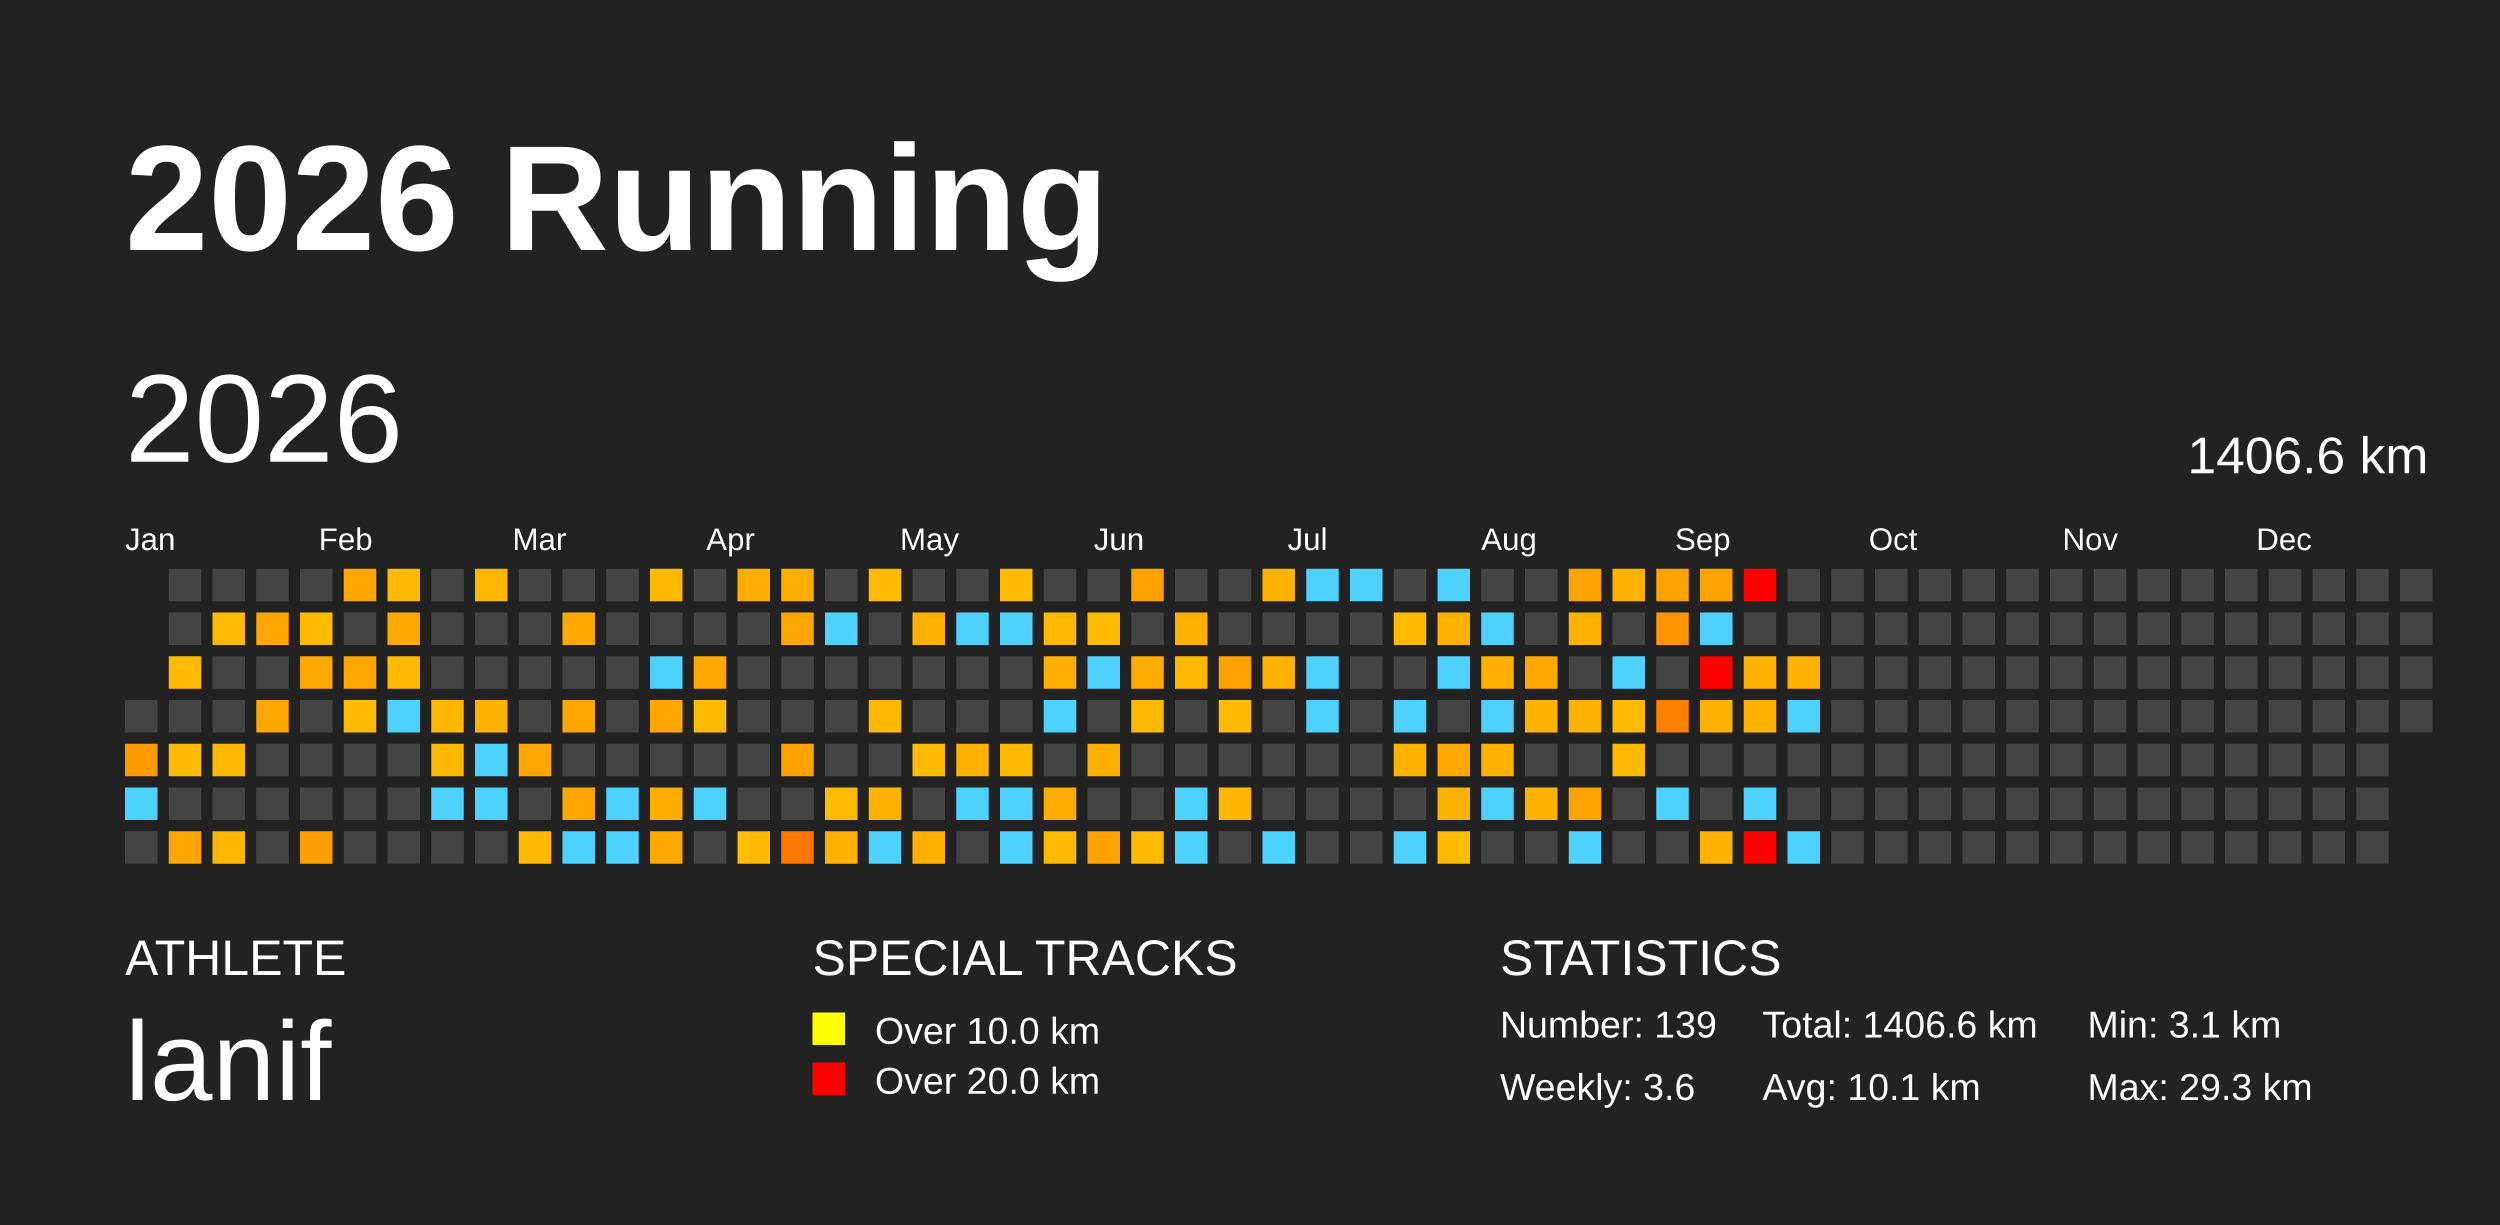
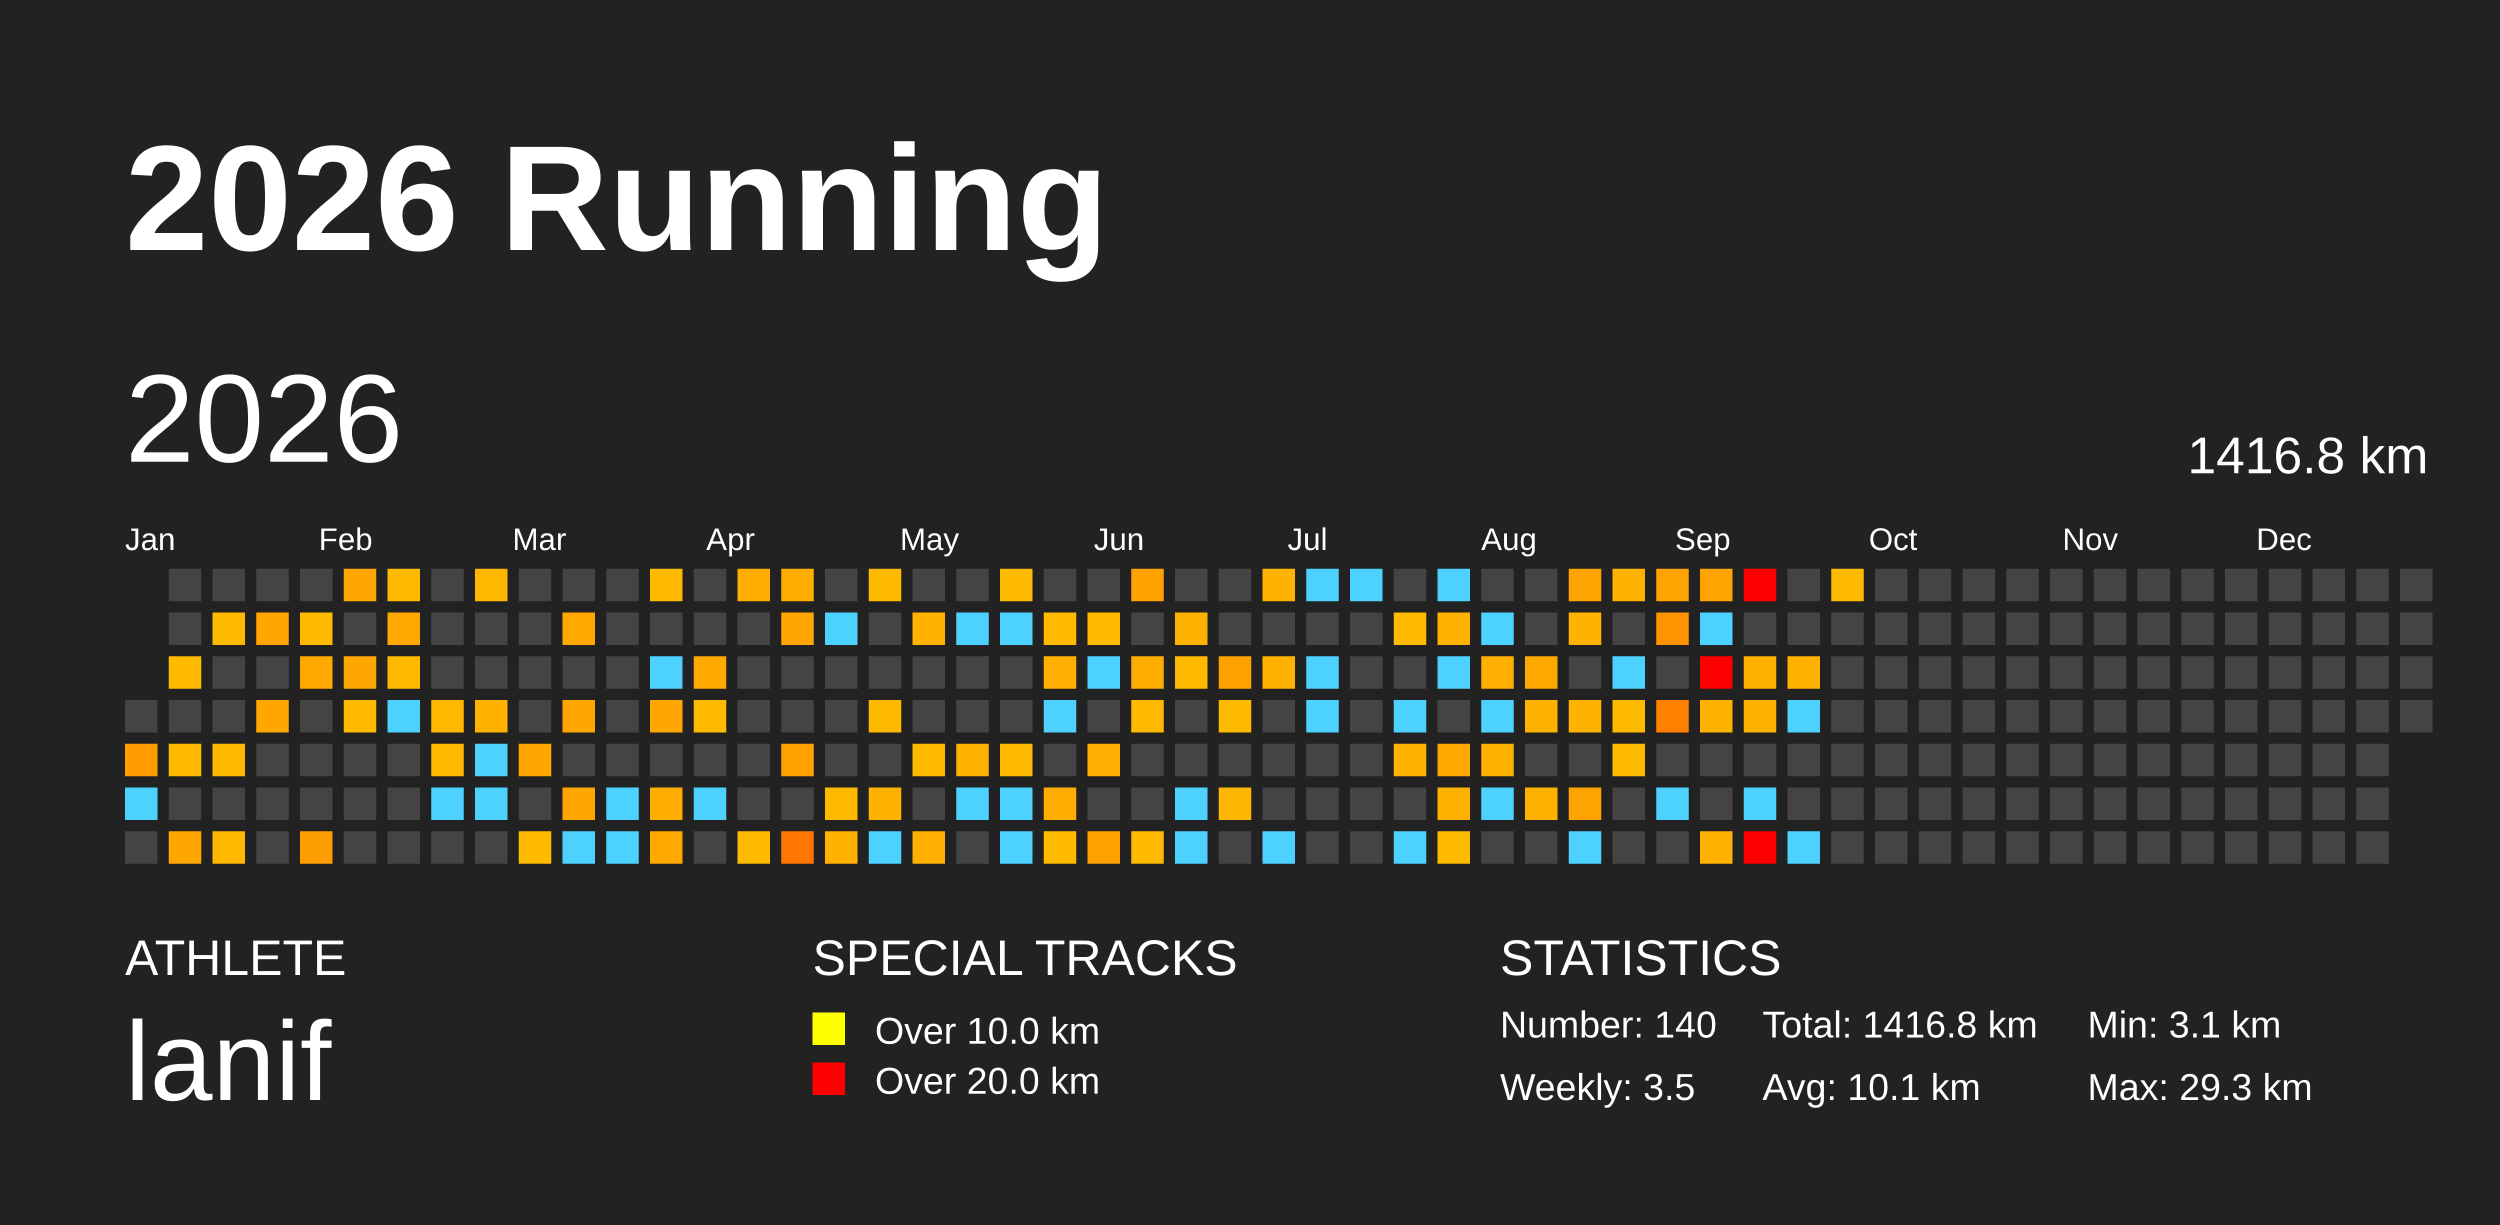
<svg xmlns="http://www.w3.org/2000/svg" baseProfile="full" height="98mm" version="1.1" viewBox="0,0,200,98" width="200mm">
  <defs />
  <rect fill="#222222" height="98" width="200" x="0" y="0" />
  <text fill="#FFFFFF" style="font-size:12px; font-family:Arial; font-weight:bold;" x="10" y="20">2026 Running</text>
  <text fill="#FFFFFF" style="font-size:4px; font-family:Arial" x="10" y="78">ATHLETE</text>
  <text fill="#FFFFFF" style="font-size:9px; font-family:Arial" x="10" y="88">lanif</text>
  <text fill="#FFFFFF" style="font-size:4px; font-family:Arial" x="65" y="78">SPECIAL TRACKS</text>
  <rect fill="yellow" height="2.6" width="2.6" x="65" y="81" />
  <text fill="#FFFFFF" style="font-size:3px; font-family:Arial" x="70" y="83.5">Over 10.0 km</text>
  <rect fill="red" height="2.6" width="2.6" x="65" y="85" />
  <text fill="#FFFFFF" style="font-size:3px; font-family:Arial" x="70" y="87.5">Over 20.0 km</text>
  <text fill="#FFFFFF" style="font-size:4px; font-family:Arial" x="120" y="78">STATISTICS</text>
-   <text fill="#FFFFFF" style="font-size:3px; font-family:Arial" x="120" y="83">Number: 139</text>
-   <text fill="#FFFFFF" style="font-size:3px; font-family:Arial" x="120" y="88">Weekly: 3.6</text>
-   <text fill="#FFFFFF" style="font-size:3px; font-family:Arial" x="141" y="83">Total: 1406.6 km</text>
+   <text fill="#FFFFFF" style="font-size:3px; font-family:Arial" x="120" y="83">Number: 140</text>
+   <text fill="#FFFFFF" style="font-size:3px; font-family:Arial" x="120" y="88">Weekly: 3.5</text>
+   <text fill="#FFFFFF" style="font-size:3px; font-family:Arial" x="141" y="83">Total: 1416.8 km</text>
  <text fill="#FFFFFF" style="font-size:3px; font-family:Arial" x="141" y="88">Avg: 10.1 km</text>
  <text fill="#FFFFFF" style="font-size:3px; font-family:Arial" x="167" y="83">Min: 3.1 km</text>
  <text fill="#FFFFFF" style="font-size:3px; font-family:Arial" x="167" y="88">Max: 29.3 km</text>
  <text dominant-baseline="hanging" fill="#FFFFFF" style="font-size:10.0px; font-family:Arial;" x="10" y="30">2026</text>
-   <text dominant-baseline="hanging" fill="#FFFFFF" style="font-size:4.125px; font-family:Arial;" x="175" y="35">1406.6 km</text>
+   <text dominant-baseline="hanging" fill="#FFFFFF" style="font-size:4.125px; font-family:Arial;" x="175" y="35">1416.8 km</text>
  <text fill="#FFFFFF" style="font-size:2.5px; font-family:Arial" x="10.0" y="44">Jan</text>
  <text fill="#FFFFFF" style="font-size:2.5px; font-family:Arial" x="25.5" y="44">Feb</text>
  <text fill="#FFFFFF" style="font-size:2.5px; font-family:Arial" x="41.0" y="44">Mar</text>
  <text fill="#FFFFFF" style="font-size:2.5px; font-family:Arial" x="56.5" y="44">Apr</text>
  <text fill="#FFFFFF" style="font-size:2.5px; font-family:Arial" x="72.0" y="44">May</text>
  <text fill="#FFFFFF" style="font-size:2.5px; font-family:Arial" x="87.5" y="44">Jun</text>
  <text fill="#FFFFFF" style="font-size:2.5px; font-family:Arial" x="103.0" y="44">Jul</text>
  <text fill="#FFFFFF" style="font-size:2.5px; font-family:Arial" x="118.5" y="44">Aug</text>
  <text fill="#FFFFFF" style="font-size:2.5px; font-family:Arial" x="134.0" y="44">Sep</text>
  <text fill="#FFFFFF" style="font-size:2.5px; font-family:Arial" x="149.5" y="44">Oct</text>
  <text fill="#FFFFFF" style="font-size:2.5px; font-family:Arial" x="165.0" y="44">Nov</text>
  <text fill="#FFFFFF" style="font-size:2.5px; font-family:Arial" x="180.5" y="44">Dec</text>
  <rect fill="#444444" height="2.6" width="2.6" x="10.0" y="56.0" />
  <rect fill="#ff9d00" height="2.6" width="2.6" x="10.0" y="59.5" />
  <rect fill="#4dd2ff" height="2.6" width="2.6" x="10.0" y="63.0" />
  <rect fill="#444444" height="2.6" width="2.6" x="10.0" y="66.5" />
  <rect fill="#444444" height="2.6" width="2.6" x="13.5" y="45.5" />
  <rect fill="#444444" height="2.6" width="2.6" x="13.5" y="49.0" />
  <rect fill="#ffbb00" height="2.6" width="2.6" x="13.5" y="52.5" />
  <rect fill="#444444" height="2.6" width="2.6" x="13.5" y="56.0" />
  <rect fill="#ffbb00" height="2.6" width="2.6" x="13.5" y="59.5" />
  <rect fill="#444444" height="2.6" width="2.6" x="13.5" y="63.0" />
  <rect fill="#ffa700" height="2.6" width="2.6" x="13.5" y="66.5" />
  <rect fill="#444444" height="2.6" width="2.6" x="17.0" y="45.5" />
  <rect fill="#ffbb00" height="2.6" width="2.6" x="17.0" y="49.0" />
  <rect fill="#444444" height="2.6" width="2.6" x="17.0" y="52.5" />
  <rect fill="#444444" height="2.6" width="2.6" x="17.0" y="56.0" />
  <rect fill="#ffba00" height="2.6" width="2.6" x="17.0" y="59.5" />
  <rect fill="#444444" height="2.6" width="2.6" x="17.0" y="63.0" />
  <rect fill="#ffb700" height="2.6" width="2.6" x="17.0" y="66.5" />
  <rect fill="#444444" height="2.6" width="2.6" x="20.5" y="45.5" />
  <rect fill="#ffa600" height="2.6" width="2.6" x="20.5" y="49.0" />
  <rect fill="#444444" height="2.6" width="2.6" x="20.5" y="52.5" />
  <rect fill="#ffa700" height="2.6" width="2.6" x="20.5" y="56.0" />
  <rect fill="#444444" height="2.6" width="2.6" x="20.5" y="59.5" />
  <rect fill="#444444" height="2.6" width="2.6" x="20.5" y="63.0" />
  <rect fill="#444444" height="2.6" width="2.6" x="20.5" y="66.5" />
  <rect fill="#444444" height="2.6" width="2.6" x="24.0" y="45.5" />
  <rect fill="#ffbb00" height="2.6" width="2.6" x="24.0" y="49.0" />
  <rect fill="#ffa800" height="2.6" width="2.6" x="24.0" y="52.5" />
  <rect fill="#444444" height="2.6" width="2.6" x="24.0" y="56.0" />
  <rect fill="#444444" height="2.6" width="2.6" x="24.0" y="59.5" />
  <rect fill="#444444" height="2.6" width="2.6" x="24.0" y="63.0" />
  <rect fill="#ff9e00" height="2.6" width="2.6" x="24.0" y="66.5" />
  <rect fill="#ffa700" height="2.6" width="2.6" x="27.5" y="45.5" />
  <rect fill="#444444" height="2.6" width="2.6" x="27.5" y="49.0" />
  <rect fill="#ffa700" height="2.6" width="2.6" x="27.5" y="52.5" />
  <rect fill="#ffbb00" height="2.6" width="2.6" x="27.5" y="56.0" />
  <rect fill="#444444" height="2.6" width="2.6" x="27.5" y="59.5" />
  <rect fill="#444444" height="2.6" width="2.6" x="27.5" y="63.0" />
  <rect fill="#444444" height="2.6" width="2.6" x="27.5" y="66.5" />
  <rect fill="#ffba00" height="2.6" width="2.6" x="31.0" y="45.5" />
  <rect fill="#ffa800" height="2.6" width="2.6" x="31.0" y="49.0" />
  <rect fill="#ffba00" height="2.6" width="2.6" x="31.0" y="52.5" />
  <rect fill="#4dd2ff" height="2.6" width="2.6" x="31.0" y="56.0" />
  <rect fill="#444444" height="2.6" width="2.6" x="31.0" y="59.5" />
  <rect fill="#444444" height="2.6" width="2.6" x="31.0" y="63.0" />
  <rect fill="#444444" height="2.6" width="2.6" x="31.0" y="66.5" />
  <rect fill="#444444" height="2.6" width="2.6" x="34.5" y="45.5" />
  <rect fill="#444444" height="2.6" width="2.6" x="34.5" y="49.0" />
  <rect fill="#444444" height="2.6" width="2.6" x="34.5" y="52.5" />
  <rect fill="#ffb700" height="2.6" width="2.6" x="34.5" y="56.0" />
  <rect fill="#ffb700" height="2.6" width="2.6" x="34.5" y="59.5" />
  <rect fill="#4dd2ff" height="2.6" width="2.6" x="34.5" y="63.0" />
  <rect fill="#444444" height="2.6" width="2.6" x="34.5" y="66.5" />
  <rect fill="#ffb700" height="2.6" width="2.6" x="38.0" y="45.5" />
  <rect fill="#444444" height="2.6" width="2.6" x="38.0" y="49.0" />
  <rect fill="#444444" height="2.6" width="2.6" x="38.0" y="52.5" />
  <rect fill="#ffb300" height="2.6" width="2.6" x="38.0" y="56.0" />
  <rect fill="#4dd2ff" height="2.6" width="2.6" x="38.0" y="59.5" />
  <rect fill="#4dd2ff" height="2.6" width="2.6" x="38.0" y="63.0" />
  <rect fill="#444444" height="2.6" width="2.6" x="38.0" y="66.5" />
  <rect fill="#444444" height="2.6" width="2.6" x="41.5" y="45.5" />
  <rect fill="#444444" height="2.6" width="2.6" x="41.5" y="49.0" />
  <rect fill="#444444" height="2.6" width="2.6" x="41.5" y="52.5" />
  <rect fill="#444444" height="2.6" width="2.6" x="41.5" y="56.0" />
  <rect fill="#ffa700" height="2.6" width="2.6" x="41.5" y="59.5" />
  <rect fill="#444444" height="2.6" width="2.6" x="41.5" y="63.0" />
  <rect fill="#ffbb00" height="2.6" width="2.6" x="41.5" y="66.5" />
  <rect fill="#444444" height="2.6" width="2.6" x="45.0" y="45.5" />
  <rect fill="#ffa800" height="2.6" width="2.6" x="45.0" y="49.0" />
  <rect fill="#444444" height="2.6" width="2.6" x="45.0" y="52.5" />
  <rect fill="#ffa700" height="2.6" width="2.6" x="45.0" y="56.0" />
  <rect fill="#444444" height="2.6" width="2.6" x="45.0" y="59.5" />
  <rect fill="#ffa700" height="2.6" width="2.6" x="45.0" y="63.0" />
  <rect fill="#4dd2ff" height="2.6" width="2.6" x="45.0" y="66.5" />
  <rect fill="#444444" height="2.6" width="2.6" x="48.5" y="45.5" />
  <rect fill="#444444" height="2.6" width="2.6" x="48.5" y="49.0" />
  <rect fill="#444444" height="2.6" width="2.6" x="48.5" y="52.5" />
  <rect fill="#444444" height="2.6" width="2.6" x="48.5" y="56.0" />
  <rect fill="#444444" height="2.6" width="2.6" x="48.5" y="59.5" />
  <rect fill="#4dd2ff" height="2.6" width="2.6" x="48.5" y="63.0" />
  <rect fill="#4dd2ff" height="2.6" width="2.6" x="48.5" y="66.5" />
  <rect fill="#ffba00" height="2.6" width="2.6" x="52.0" y="45.5" />
  <rect fill="#444444" height="2.6" width="2.6" x="52.0" y="49.0" />
  <rect fill="#4dd2ff" height="2.6" width="2.6" x="52.0" y="52.5" />
  <rect fill="#ffa700" height="2.6" width="2.6" x="52.0" y="56.0" />
  <rect fill="#444444" height="2.6" width="2.6" x="52.0" y="59.5" />
  <rect fill="#ffae00" height="2.6" width="2.6" x="52.0" y="63.0" />
  <rect fill="#ffa800" height="2.6" width="2.6" x="52.0" y="66.5" />
  <rect fill="#444444" height="2.6" width="2.6" x="55.5" y="45.5" />
  <rect fill="#444444" height="2.6" width="2.6" x="55.5" y="49.0" />
  <rect fill="#ffa800" height="2.6" width="2.6" x="55.5" y="52.5" />
  <rect fill="#ffbb00" height="2.6" width="2.6" x="55.5" y="56.0" />
  <rect fill="#444444" height="2.6" width="2.6" x="55.5" y="59.5" />
  <rect fill="#4dd2ff" height="2.6" width="2.6" x="55.5" y="63.0" />
  <rect fill="#444444" height="2.6" width="2.6" x="55.5" y="66.5" />
  <rect fill="#ffae00" height="2.6" width="2.6" x="59.0" y="45.5" />
  <rect fill="#444444" height="2.6" width="2.6" x="59.0" y="49.0" />
  <rect fill="#444444" height="2.6" width="2.6" x="59.0" y="52.5" />
  <rect fill="#444444" height="2.6" width="2.6" x="59.0" y="56.0" />
  <rect fill="#444444" height="2.6" width="2.6" x="59.0" y="59.5" />
  <rect fill="#444444" height="2.6" width="2.6" x="59.0" y="63.0" />
  <rect fill="#ffbb00" height="2.6" width="2.6" x="59.0" y="66.5" />
  <rect fill="#ffae00" height="2.6" width="2.6" x="62.5" y="45.5" />
  <rect fill="#ffa700" height="2.6" width="2.6" x="62.5" y="49.0" />
  <rect fill="#444444" height="2.6" width="2.6" x="62.5" y="52.5" />
  <rect fill="#444444" height="2.6" width="2.6" x="62.5" y="56.0" />
  <rect fill="#ffa200" height="2.6" width="2.6" x="62.5" y="59.5" />
  <rect fill="#444444" height="2.6" width="2.6" x="62.5" y="63.0" />
  <rect fill="#ff7600" height="2.6" width="2.6" x="62.5" y="66.5" />
  <rect fill="#444444" height="2.6" width="2.6" x="66.0" y="45.5" />
  <rect fill="#4dd2ff" height="2.6" width="2.6" x="66.0" y="49.0" />
  <rect fill="#444444" height="2.6" width="2.6" x="66.0" y="52.5" />
  <rect fill="#444444" height="2.6" width="2.6" x="66.0" y="56.0" />
  <rect fill="#444444" height="2.6" width="2.6" x="66.0" y="59.5" />
  <rect fill="#ffbb00" height="2.6" width="2.6" x="66.0" y="63.0" />
  <rect fill="#ffb200" height="2.6" width="2.6" x="66.0" y="66.5" />
  <rect fill="#ffbb00" height="2.6" width="2.6" x="69.5" y="45.5" />
  <rect fill="#444444" height="2.6" width="2.6" x="69.5" y="49.0" />
  <rect fill="#444444" height="2.6" width="2.6" x="69.5" y="52.5" />
  <rect fill="#ffba00" height="2.6" width="2.6" x="69.5" y="56.0" />
  <rect fill="#444444" height="2.6" width="2.6" x="69.5" y="59.5" />
  <rect fill="#ffb200" height="2.6" width="2.6" x="69.5" y="63.0" />
  <rect fill="#4dd2ff" height="2.6" width="2.6" x="69.5" y="66.5" />
  <rect fill="#444444" height="2.6" width="2.6" x="73.0" y="45.5" />
  <rect fill="#ffb200" height="2.6" width="2.6" x="73.0" y="49.0" />
  <rect fill="#444444" height="2.6" width="2.6" x="73.0" y="52.5" />
  <rect fill="#444444" height="2.6" width="2.6" x="73.0" y="56.0" />
  <rect fill="#ffbb00" height="2.6" width="2.6" x="73.0" y="59.5" />
  <rect fill="#444444" height="2.6" width="2.6" x="73.0" y="63.0" />
  <rect fill="#ffb000" height="2.6" width="2.6" x="73.0" y="66.5" />
  <rect fill="#444444" height="2.6" width="2.6" x="76.5" y="45.5" />
  <rect fill="#4dd2ff" height="2.6" width="2.6" x="76.5" y="49.0" />
  <rect fill="#444444" height="2.6" width="2.6" x="76.5" y="52.5" />
  <rect fill="#444444" height="2.6" width="2.6" x="76.5" y="56.0" />
  <rect fill="#ffb100" height="2.6" width="2.6" x="76.5" y="59.5" />
  <rect fill="#4dd2ff" height="2.6" width="2.6" x="76.5" y="63.0" />
  <rect fill="#444444" height="2.6" width="2.6" x="76.5" y="66.5" />
  <rect fill="#ffbb00" height="2.6" width="2.6" x="80.0" y="45.5" />
  <rect fill="#4dd2ff" height="2.6" width="2.6" x="80.0" y="49.0" />
  <rect fill="#444444" height="2.6" width="2.6" x="80.0" y="52.5" />
  <rect fill="#444444" height="2.6" width="2.6" x="80.0" y="56.0" />
  <rect fill="#ffba00" height="2.6" width="2.6" x="80.0" y="59.5" />
  <rect fill="#4dd2ff" height="2.6" width="2.6" x="80.0" y="63.0" />
  <rect fill="#4dd2ff" height="2.6" width="2.6" x="80.0" y="66.5" />
  <rect fill="#444444" height="2.6" width="2.6" x="83.5" y="45.5" />
  <rect fill="#ffba00" height="2.6" width="2.6" x="83.5" y="49.0" />
  <rect fill="#ffaf00" height="2.6" width="2.6" x="83.5" y="52.5" />
  <rect fill="#4dd2ff" height="2.6" width="2.6" x="83.5" y="56.0" />
  <rect fill="#444444" height="2.6" width="2.6" x="83.5" y="59.5" />
  <rect fill="#ffad00" height="2.6" width="2.6" x="83.5" y="63.0" />
  <rect fill="#ffbb00" height="2.6" width="2.6" x="83.5" y="66.5" />
  <rect fill="#444444" height="2.6" width="2.6" x="87.0" y="45.5" />
  <rect fill="#ffbb00" height="2.6" width="2.6" x="87.0" y="49.0" />
  <rect fill="#4dd2ff" height="2.6" width="2.6" x="87.0" y="52.5" />
  <rect fill="#444444" height="2.6" width="2.6" x="87.0" y="56.0" />
  <rect fill="#ffaf00" height="2.6" width="2.6" x="87.0" y="59.5" />
  <rect fill="#444444" height="2.6" width="2.6" x="87.0" y="63.0" />
  <rect fill="#ffa200" height="2.6" width="2.6" x="87.0" y="66.5" />
  <rect fill="#ffa200" height="2.6" width="2.6" x="90.5" y="45.5" />
  <rect fill="#444444" height="2.6" width="2.6" x="90.5" y="49.0" />
  <rect fill="#ffac00" height="2.6" width="2.6" x="90.5" y="52.5" />
  <rect fill="#ffba00" height="2.6" width="2.6" x="90.5" y="56.0" />
  <rect fill="#444444" height="2.6" width="2.6" x="90.5" y="59.5" />
  <rect fill="#444444" height="2.6" width="2.6" x="90.5" y="63.0" />
  <rect fill="#ffbb00" height="2.6" width="2.6" x="90.5" y="66.5" />
  <rect fill="#444444" height="2.6" width="2.6" x="94.0" y="45.5" />
  <rect fill="#ffb100" height="2.6" width="2.6" x="94.0" y="49.0" />
  <rect fill="#ffba00" height="2.6" width="2.6" x="94.0" y="52.5" />
  <rect fill="#444444" height="2.6" width="2.6" x="94.0" y="56.0" />
  <rect fill="#444444" height="2.6" width="2.6" x="94.0" y="59.5" />
  <rect fill="#4dd2ff" height="2.6" width="2.6" x="94.0" y="63.0" />
  <rect fill="#4dd2ff" height="2.6" width="2.6" x="94.0" y="66.5" />
  <rect fill="#444444" height="2.6" width="2.6" x="97.5" y="45.5" />
  <rect fill="#444444" height="2.6" width="2.6" x="97.5" y="49.0" />
  <rect fill="#ffa200" height="2.6" width="2.6" x="97.5" y="52.5" />
  <rect fill="#ffbb00" height="2.6" width="2.6" x="97.5" y="56.0" />
  <rect fill="#444444" height="2.6" width="2.6" x="97.5" y="59.5" />
  <rect fill="#ffb600" height="2.6" width="2.6" x="97.5" y="63.0" />
  <rect fill="#444444" height="2.6" width="2.6" x="97.5" y="66.5" />
  <rect fill="#ffb200" height="2.6" width="2.6" x="101.0" y="45.5" />
  <rect fill="#444444" height="2.6" width="2.6" x="101.0" y="49.0" />
  <rect fill="#ffb200" height="2.6" width="2.6" x="101.0" y="52.5" />
  <rect fill="#444444" height="2.6" width="2.6" x="101.0" y="56.0" />
  <rect fill="#444444" height="2.6" width="2.6" x="101.0" y="59.5" />
  <rect fill="#444444" height="2.6" width="2.6" x="101.0" y="63.0" />
  <rect fill="#4dd2ff" height="2.6" width="2.6" x="101.0" y="66.5" />
  <rect fill="#4dd2ff" height="2.6" width="2.6" x="104.5" y="45.5" />
  <rect fill="#444444" height="2.6" width="2.6" x="104.5" y="49.0" />
  <rect fill="#4dd2ff" height="2.6" width="2.6" x="104.5" y="52.5" />
  <rect fill="#4dd2ff" height="2.6" width="2.6" x="104.5" y="56.0" />
  <rect fill="#444444" height="2.6" width="2.6" x="104.5" y="59.5" />
  <rect fill="#444444" height="2.6" width="2.6" x="104.5" y="63.0" />
  <rect fill="#444444" height="2.6" width="2.6" x="104.5" y="66.5" />
  <rect fill="#4dd2ff" height="2.6" width="2.6" x="108.0" y="45.5" />
  <rect fill="#444444" height="2.6" width="2.6" x="108.0" y="49.0" />
  <rect fill="#444444" height="2.6" width="2.6" x="108.0" y="52.5" />
  <rect fill="#444444" height="2.6" width="2.6" x="108.0" y="56.0" />
  <rect fill="#444444" height="2.6" width="2.6" x="108.0" y="59.5" />
  <rect fill="#444444" height="2.6" width="2.6" x="108.0" y="63.0" />
  <rect fill="#444444" height="2.6" width="2.6" x="108.0" y="66.5" />
  <rect fill="#444444" height="2.6" width="2.6" x="111.5" y="45.5" />
  <rect fill="#ffbb00" height="2.6" width="2.6" x="111.5" y="49.0" />
  <rect fill="#444444" height="2.6" width="2.6" x="111.5" y="52.5" />
  <rect fill="#4dd2ff" height="2.6" width="2.6" x="111.5" y="56.0" />
  <rect fill="#ffb200" height="2.6" width="2.6" x="111.5" y="59.5" />
  <rect fill="#444444" height="2.6" width="2.6" x="111.5" y="63.0" />
  <rect fill="#4dd2ff" height="2.6" width="2.6" x="111.5" y="66.5" />
  <rect fill="#4dd2ff" height="2.6" width="2.6" x="115.0" y="45.5" />
  <rect fill="#ffb100" height="2.6" width="2.6" x="115.0" y="49.0" />
  <rect fill="#4dd2ff" height="2.6" width="2.6" x="115.0" y="52.5" />
  <rect fill="#444444" height="2.6" width="2.6" x="115.0" y="56.0" />
  <rect fill="#ffa800" height="2.6" width="2.6" x="115.0" y="59.5" />
  <rect fill="#ffb100" height="2.6" width="2.6" x="115.0" y="63.0" />
  <rect fill="#ffbb00" height="2.6" width="2.6" x="115.0" y="66.5" />
  <rect fill="#444444" height="2.6" width="2.6" x="118.5" y="45.5" />
  <rect fill="#4dd2ff" height="2.6" width="2.6" x="118.5" y="49.0" />
  <rect fill="#ffaf00" height="2.6" width="2.6" x="118.5" y="52.5" />
  <rect fill="#4dd2ff" height="2.6" width="2.6" x="118.5" y="56.0" />
  <rect fill="#ffb100" height="2.6" width="2.6" x="118.5" y="59.5" />
  <rect fill="#4dd2ff" height="2.6" width="2.6" x="118.5" y="63.0" />
  <rect fill="#444444" height="2.6" width="2.6" x="118.5" y="66.5" />
  <rect fill="#444444" height="2.6" width="2.6" x="122.0" y="45.5" />
  <rect fill="#444444" height="2.6" width="2.6" x="122.0" y="49.0" />
  <rect fill="#ffa900" height="2.6" width="2.6" x="122.0" y="52.5" />
  <rect fill="#ffb200" height="2.6" width="2.6" x="122.0" y="56.0" />
  <rect fill="#444444" height="2.6" width="2.6" x="122.0" y="59.5" />
  <rect fill="#ffb100" height="2.6" width="2.6" x="122.0" y="63.0" />
  <rect fill="#444444" height="2.6" width="2.6" x="122.0" y="66.5" />
  <rect fill="#ffa300" height="2.6" width="2.6" x="125.5" y="45.5" />
  <rect fill="#ffb200" height="2.6" width="2.6" x="125.5" y="49.0" />
  <rect fill="#444444" height="2.6" width="2.6" x="125.5" y="52.5" />
  <rect fill="#ffb200" height="2.6" width="2.6" x="125.5" y="56.0" />
  <rect fill="#444444" height="2.6" width="2.6" x="125.5" y="59.5" />
  <rect fill="#ffa300" height="2.6" width="2.6" x="125.5" y="63.0" />
  <rect fill="#4dd2ff" height="2.6" width="2.6" x="125.5" y="66.5" />
  <rect fill="#ffb200" height="2.6" width="2.6" x="129.0" y="45.5" />
  <rect fill="#444444" height="2.6" width="2.6" x="129.0" y="49.0" />
  <rect fill="#4dd2ff" height="2.6" width="2.6" x="129.0" y="52.5" />
  <rect fill="#ffbb00" height="2.6" width="2.6" x="129.0" y="56.0" />
  <rect fill="#ffba00" height="2.6" width="2.6" x="129.0" y="59.5" />
  <rect fill="#444444" height="2.6" width="2.6" x="129.0" y="63.0" />
  <rect fill="#444444" height="2.6" width="2.6" x="129.0" y="66.5" />
  <rect fill="#ffa300" height="2.6" width="2.6" x="132.5" y="45.5" />
  <rect fill="#ff9400" height="2.6" width="2.6" x="132.5" y="49.0" />
  <rect fill="#444444" height="2.6" width="2.6" x="132.5" y="52.5" />
  <rect fill="#ff8100" height="2.6" width="2.6" x="132.5" y="56.0" />
  <rect fill="#444444" height="2.6" width="2.6" x="132.5" y="59.5" />
  <rect fill="#4dd2ff" height="2.6" width="2.6" x="132.5" y="63.0" />
  <rect fill="#444444" height="2.6" width="2.6" x="132.5" y="66.5" />
  <rect fill="#ffa300" height="2.6" width="2.6" x="136.0" y="45.5" />
  <rect fill="#4dd2ff" height="2.6" width="2.6" x="136.0" y="49.0" />
  <rect fill="red" height="2.6" width="2.6" x="136.0" y="52.5" />
  <rect fill="#ffb100" height="2.6" width="2.6" x="136.0" y="56.0" />
  <rect fill="#444444" height="2.6" width="2.6" x="136.0" y="59.5" />
  <rect fill="#444444" height="2.6" width="2.6" x="136.0" y="63.0" />
  <rect fill="#ffb200" height="2.6" width="2.6" x="136.0" y="66.5" />
  <rect fill="red" height="2.6" width="2.6" x="139.5" y="45.5" />
  <rect fill="#444444" height="2.6" width="2.6" x="139.5" y="49.0" />
  <rect fill="#ffb200" height="2.6" width="2.6" x="139.5" y="52.5" />
  <rect fill="#ffb200" height="2.6" width="2.6" x="139.5" y="56.0" />
  <rect fill="#444444" height="2.6" width="2.6" x="139.5" y="59.5" />
  <rect fill="#4dd2ff" height="2.6" width="2.6" x="139.5" y="63.0" />
  <rect fill="red" height="2.6" width="2.6" x="139.5" y="66.5" />
  <rect fill="#444444" height="2.6" width="2.6" x="143.0" y="45.5" />
  <rect fill="#444444" height="2.6" width="2.6" x="143.0" y="49.0" />
  <rect fill="#ffb200" height="2.6" width="2.6" x="143.0" y="52.5" />
  <rect fill="#4dd2ff" height="2.6" width="2.6" x="143.0" y="56.0" />
  <rect fill="#444444" height="2.6" width="2.6" x="143.0" y="59.5" />
  <rect fill="#444444" height="2.6" width="2.6" x="143.0" y="63.0" />
  <rect fill="#4dd2ff" height="2.6" width="2.6" x="143.0" y="66.5" />
-   <rect fill="#444444" height="2.6" width="2.6" x="146.5" y="45.5" />
+   <rect fill="#ffba00" height="2.6" width="2.6" x="146.5" y="45.5" />
  <rect fill="#444444" height="2.6" width="2.6" x="146.5" y="49.0" />
  <rect fill="#444444" height="2.6" width="2.6" x="146.5" y="52.5" />
  <rect fill="#444444" height="2.6" width="2.6" x="146.5" y="56.0" />
  <rect fill="#444444" height="2.6" width="2.6" x="146.5" y="59.5" />
  <rect fill="#444444" height="2.6" width="2.6" x="146.5" y="63.0" />
  <rect fill="#444444" height="2.6" width="2.6" x="146.5" y="66.5" />
  <rect fill="#444444" height="2.6" width="2.6" x="150.0" y="45.5" />
  <rect fill="#444444" height="2.6" width="2.6" x="150.0" y="49.0" />
  <rect fill="#444444" height="2.6" width="2.6" x="150.0" y="52.5" />
  <rect fill="#444444" height="2.6" width="2.6" x="150.0" y="56.0" />
  <rect fill="#444444" height="2.6" width="2.6" x="150.0" y="59.5" />
  <rect fill="#444444" height="2.6" width="2.6" x="150.0" y="63.0" />
  <rect fill="#444444" height="2.6" width="2.6" x="150.0" y="66.5" />
  <rect fill="#444444" height="2.6" width="2.6" x="153.5" y="45.5" />
  <rect fill="#444444" height="2.6" width="2.6" x="153.5" y="49.0" />
  <rect fill="#444444" height="2.6" width="2.6" x="153.5" y="52.5" />
  <rect fill="#444444" height="2.6" width="2.6" x="153.5" y="56.0" />
  <rect fill="#444444" height="2.6" width="2.6" x="153.5" y="59.5" />
  <rect fill="#444444" height="2.6" width="2.6" x="153.5" y="63.0" />
  <rect fill="#444444" height="2.6" width="2.6" x="153.5" y="66.5" />
  <rect fill="#444444" height="2.6" width="2.6" x="157.0" y="45.5" />
  <rect fill="#444444" height="2.6" width="2.6" x="157.0" y="49.0" />
  <rect fill="#444444" height="2.6" width="2.6" x="157.0" y="52.5" />
  <rect fill="#444444" height="2.6" width="2.6" x="157.0" y="56.0" />
  <rect fill="#444444" height="2.6" width="2.6" x="157.0" y="59.5" />
  <rect fill="#444444" height="2.6" width="2.6" x="157.0" y="63.0" />
  <rect fill="#444444" height="2.6" width="2.6" x="157.0" y="66.5" />
  <rect fill="#444444" height="2.6" width="2.6" x="160.5" y="45.5" />
  <rect fill="#444444" height="2.6" width="2.6" x="160.5" y="49.0" />
  <rect fill="#444444" height="2.6" width="2.6" x="160.5" y="52.5" />
  <rect fill="#444444" height="2.6" width="2.6" x="160.5" y="56.0" />
  <rect fill="#444444" height="2.6" width="2.6" x="160.5" y="59.5" />
  <rect fill="#444444" height="2.6" width="2.6" x="160.5" y="63.0" />
  <rect fill="#444444" height="2.6" width="2.6" x="160.5" y="66.5" />
  <rect fill="#444444" height="2.6" width="2.6" x="164.0" y="45.5" />
  <rect fill="#444444" height="2.6" width="2.6" x="164.0" y="49.0" />
  <rect fill="#444444" height="2.6" width="2.6" x="164.0" y="52.5" />
  <rect fill="#444444" height="2.6" width="2.6" x="164.0" y="56.0" />
  <rect fill="#444444" height="2.6" width="2.6" x="164.0" y="59.5" />
  <rect fill="#444444" height="2.6" width="2.6" x="164.0" y="63.0" />
  <rect fill="#444444" height="2.6" width="2.6" x="164.0" y="66.5" />
  <rect fill="#444444" height="2.6" width="2.6" x="167.5" y="45.5" />
  <rect fill="#444444" height="2.6" width="2.6" x="167.5" y="49.0" />
  <rect fill="#444444" height="2.6" width="2.6" x="167.5" y="52.5" />
  <rect fill="#444444" height="2.6" width="2.6" x="167.5" y="56.0" />
  <rect fill="#444444" height="2.6" width="2.6" x="167.5" y="59.5" />
  <rect fill="#444444" height="2.6" width="2.6" x="167.5" y="63.0" />
  <rect fill="#444444" height="2.6" width="2.6" x="167.5" y="66.5" />
  <rect fill="#444444" height="2.6" width="2.6" x="171.0" y="45.5" />
  <rect fill="#444444" height="2.6" width="2.6" x="171.0" y="49.0" />
  <rect fill="#444444" height="2.6" width="2.6" x="171.0" y="52.5" />
  <rect fill="#444444" height="2.6" width="2.6" x="171.0" y="56.0" />
  <rect fill="#444444" height="2.6" width="2.6" x="171.0" y="59.5" />
  <rect fill="#444444" height="2.6" width="2.6" x="171.0" y="63.0" />
  <rect fill="#444444" height="2.6" width="2.6" x="171.0" y="66.5" />
  <rect fill="#444444" height="2.6" width="2.6" x="174.5" y="45.5" />
  <rect fill="#444444" height="2.6" width="2.6" x="174.5" y="49.0" />
  <rect fill="#444444" height="2.6" width="2.6" x="174.5" y="52.5" />
  <rect fill="#444444" height="2.6" width="2.6" x="174.5" y="56.0" />
  <rect fill="#444444" height="2.6" width="2.6" x="174.5" y="59.5" />
  <rect fill="#444444" height="2.6" width="2.6" x="174.5" y="63.0" />
  <rect fill="#444444" height="2.6" width="2.6" x="174.5" y="66.5" />
  <rect fill="#444444" height="2.6" width="2.6" x="178.0" y="45.5" />
  <rect fill="#444444" height="2.6" width="2.6" x="178.0" y="49.0" />
  <rect fill="#444444" height="2.6" width="2.6" x="178.0" y="52.5" />
  <rect fill="#444444" height="2.6" width="2.6" x="178.0" y="56.0" />
  <rect fill="#444444" height="2.6" width="2.6" x="178.0" y="59.5" />
  <rect fill="#444444" height="2.6" width="2.6" x="178.0" y="63.0" />
  <rect fill="#444444" height="2.6" width="2.6" x="178.0" y="66.5" />
  <rect fill="#444444" height="2.6" width="2.6" x="181.5" y="45.5" />
  <rect fill="#444444" height="2.6" width="2.6" x="181.5" y="49.0" />
  <rect fill="#444444" height="2.6" width="2.6" x="181.5" y="52.5" />
  <rect fill="#444444" height="2.6" width="2.6" x="181.5" y="56.0" />
  <rect fill="#444444" height="2.6" width="2.6" x="181.5" y="59.5" />
  <rect fill="#444444" height="2.6" width="2.6" x="181.5" y="63.0" />
  <rect fill="#444444" height="2.6" width="2.6" x="181.5" y="66.5" />
  <rect fill="#444444" height="2.6" width="2.6" x="185.0" y="45.5" />
  <rect fill="#444444" height="2.6" width="2.6" x="185.0" y="49.0" />
  <rect fill="#444444" height="2.6" width="2.6" x="185.0" y="52.5" />
  <rect fill="#444444" height="2.6" width="2.6" x="185.0" y="56.0" />
  <rect fill="#444444" height="2.6" width="2.6" x="185.0" y="59.5" />
  <rect fill="#444444" height="2.6" width="2.6" x="185.0" y="63.0" />
  <rect fill="#444444" height="2.6" width="2.6" x="185.0" y="66.5" />
  <rect fill="#444444" height="2.6" width="2.6" x="188.5" y="45.5" />
  <rect fill="#444444" height="2.6" width="2.6" x="188.5" y="49.0" />
  <rect fill="#444444" height="2.6" width="2.6" x="188.5" y="52.5" />
  <rect fill="#444444" height="2.6" width="2.6" x="188.5" y="56.0" />
  <rect fill="#444444" height="2.6" width="2.6" x="188.5" y="59.5" />
  <rect fill="#444444" height="2.6" width="2.6" x="188.5" y="63.0" />
  <rect fill="#444444" height="2.6" width="2.6" x="188.5" y="66.5" />
  <rect fill="#444444" height="2.6" width="2.6" x="192.0" y="45.5" />
  <rect fill="#444444" height="2.6" width="2.6" x="192.0" y="49.0" />
  <rect fill="#444444" height="2.6" width="2.6" x="192.0" y="52.5" />
  <rect fill="#444444" height="2.6" width="2.6" x="192.0" y="56.0" />
</svg>
